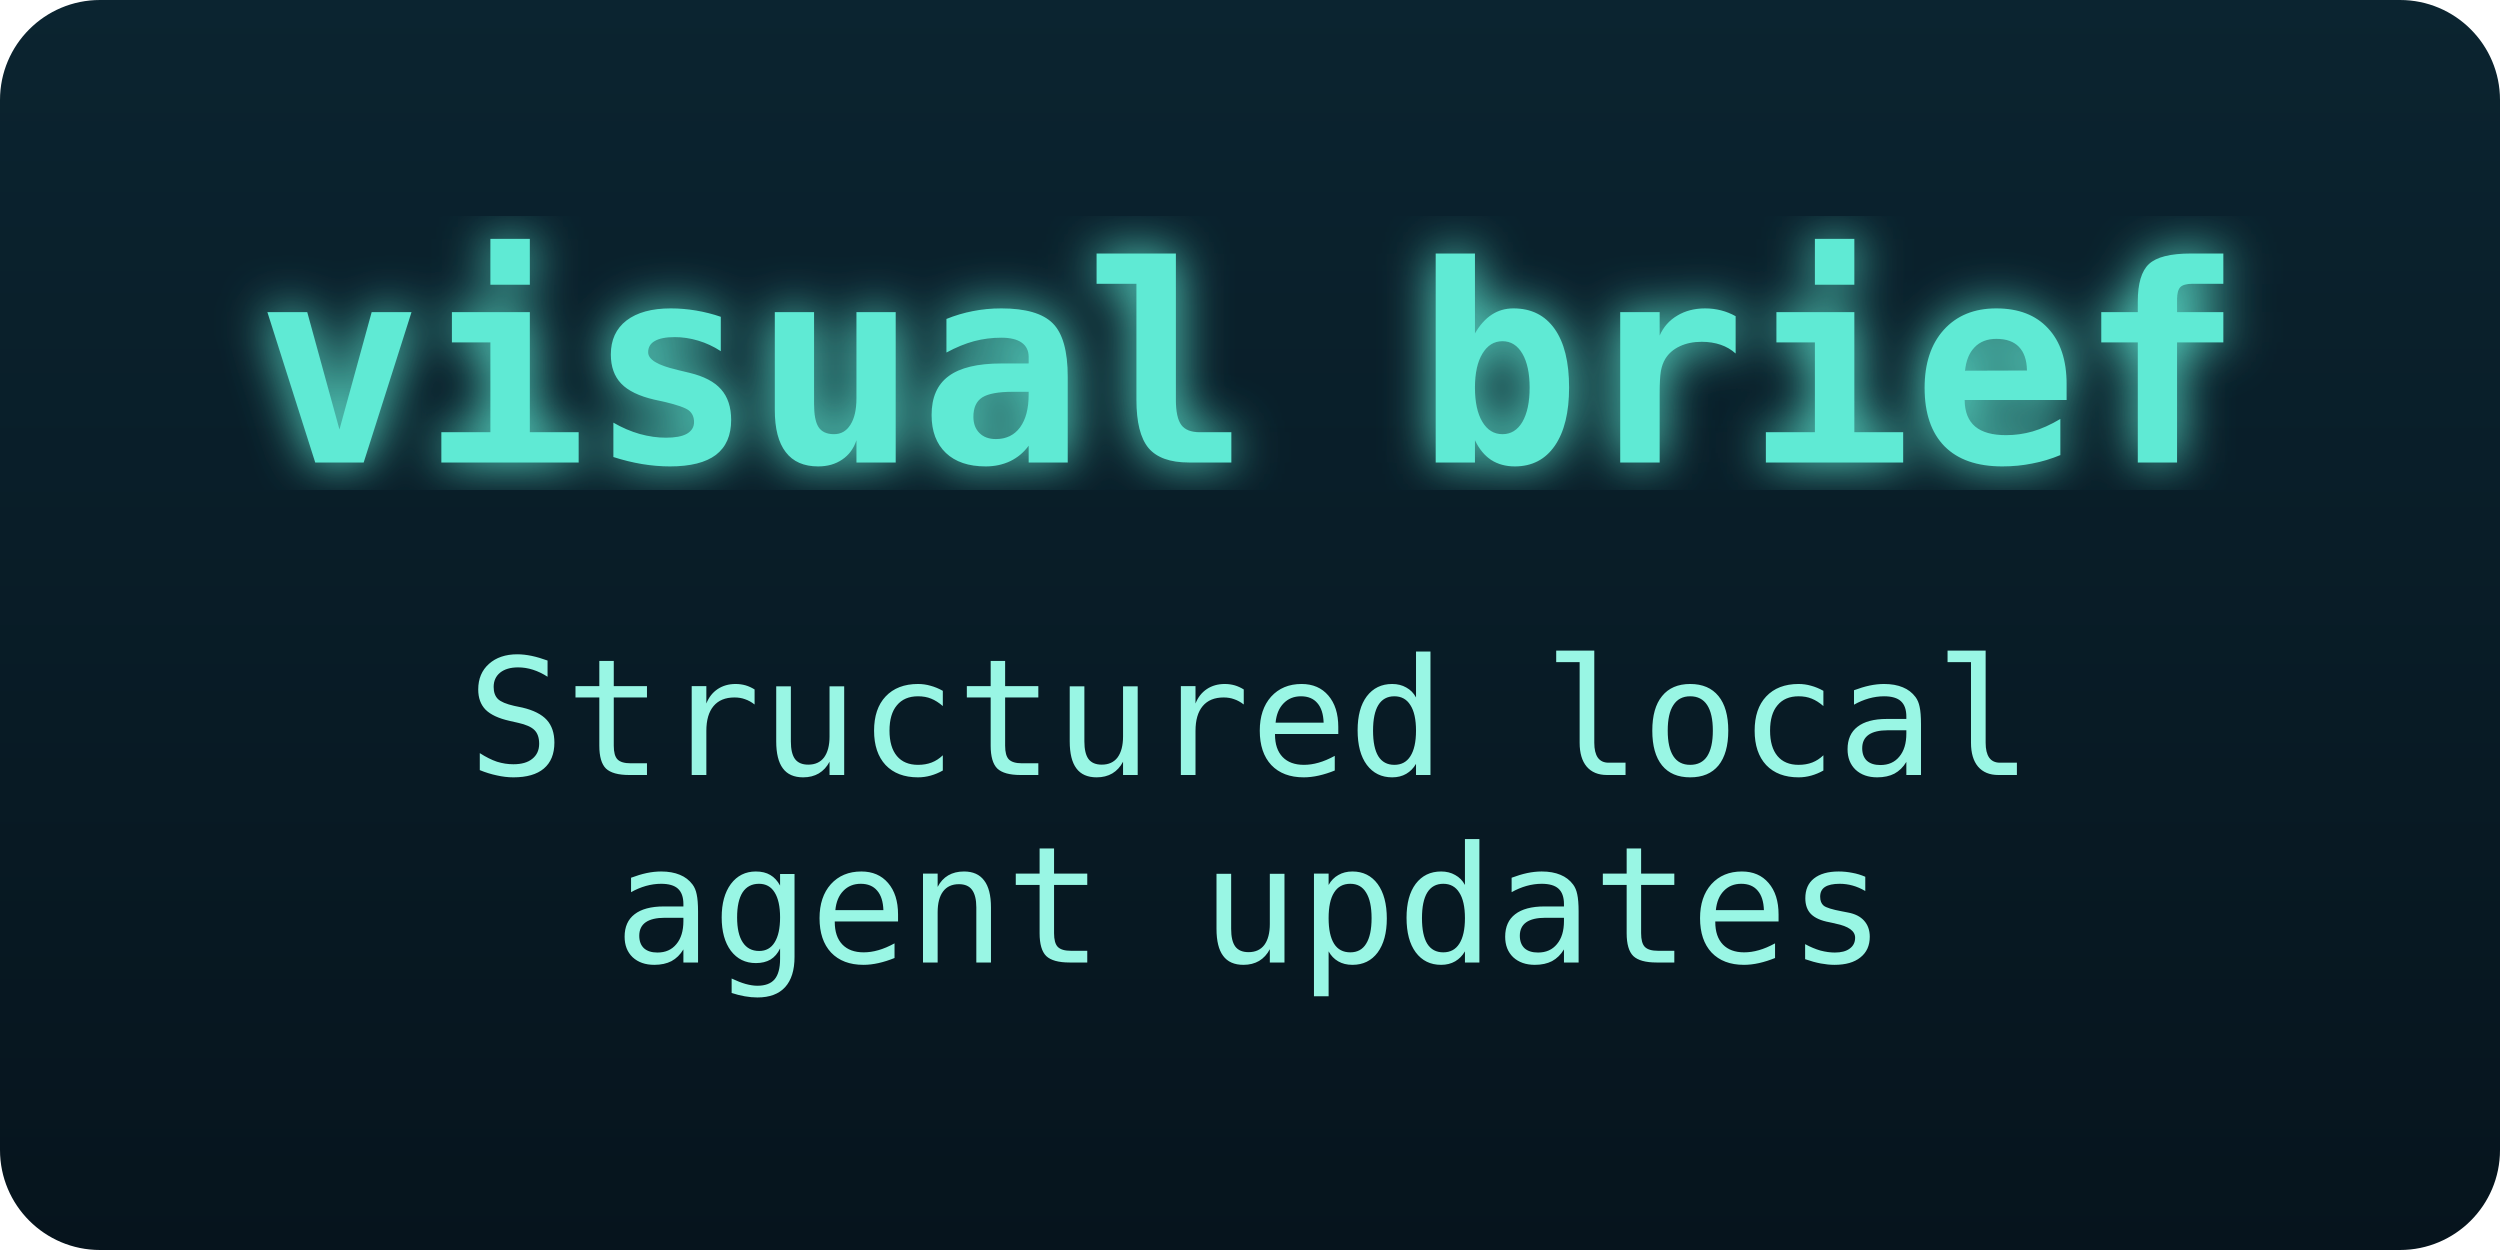
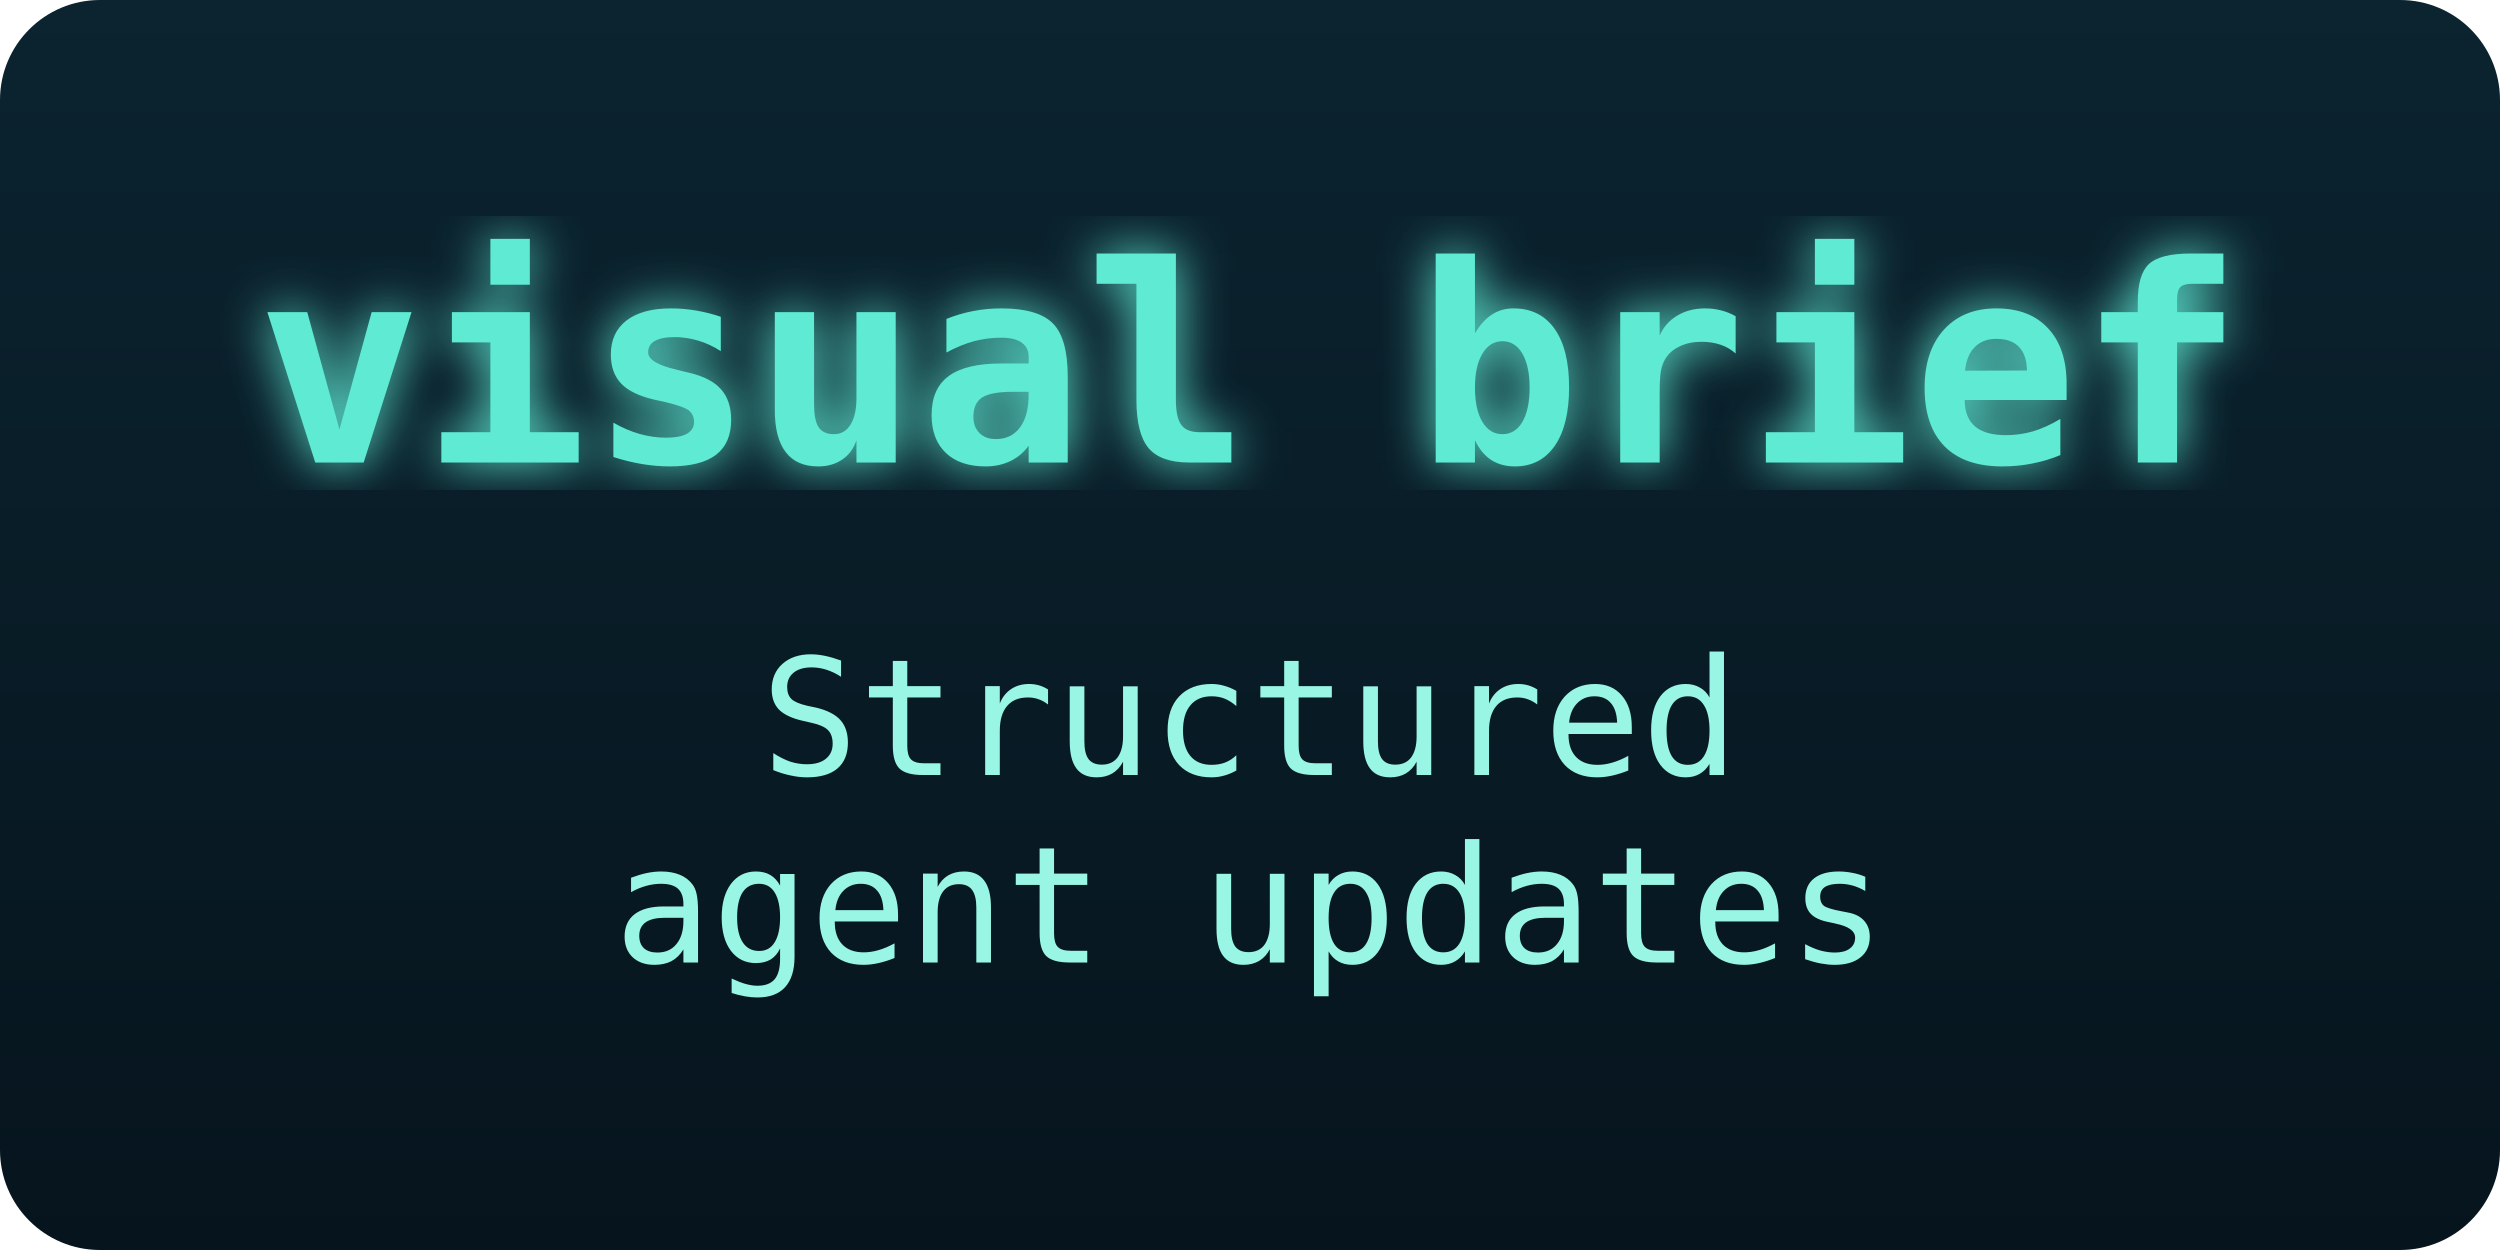
<svg xmlns="http://www.w3.org/2000/svg" width="200" height="100">
  <defs>
    <filter id="glow">
      <feGaussianBlur stdDeviation="2" result="coloredBlur" />
      <feMerge>
        <feMergeNode in="coloredBlur" />
        <feMergeNode in="SourceGraphic" />
      </feMerge>
    </filter>
    <linearGradient id="bg" x1="0%" y1="0%" x2="0%" y2="100%">
      <stop offset="0%" style="stop-color:#0b2430" />
      <stop offset="100%" style="stop-color:#06141d" />
    </linearGradient>
  </defs>
  <rect width="200" height="100" rx="8" fill="url(#bg)" />
  <text x="100" y="37" font-family="monospace" font-size="22" font-weight="bold" fill="#5eead4" text-anchor="middle" filter="url(#glow)">visual brief</text>
-   <text x="100" y="62" font-family="monospace" font-size="13" fill="#99f6e4" text-anchor="middle">Structured local</text>
+   <text x="100" y="62" font-family="monospace" font-size="13" fill="#99f6e4" text-anchor="middle">Structured</text>
  <text x="100" y="77" font-family="monospace" font-size="13" fill="#99f6e4" text-anchor="middle">agent updates</text>
</svg>
